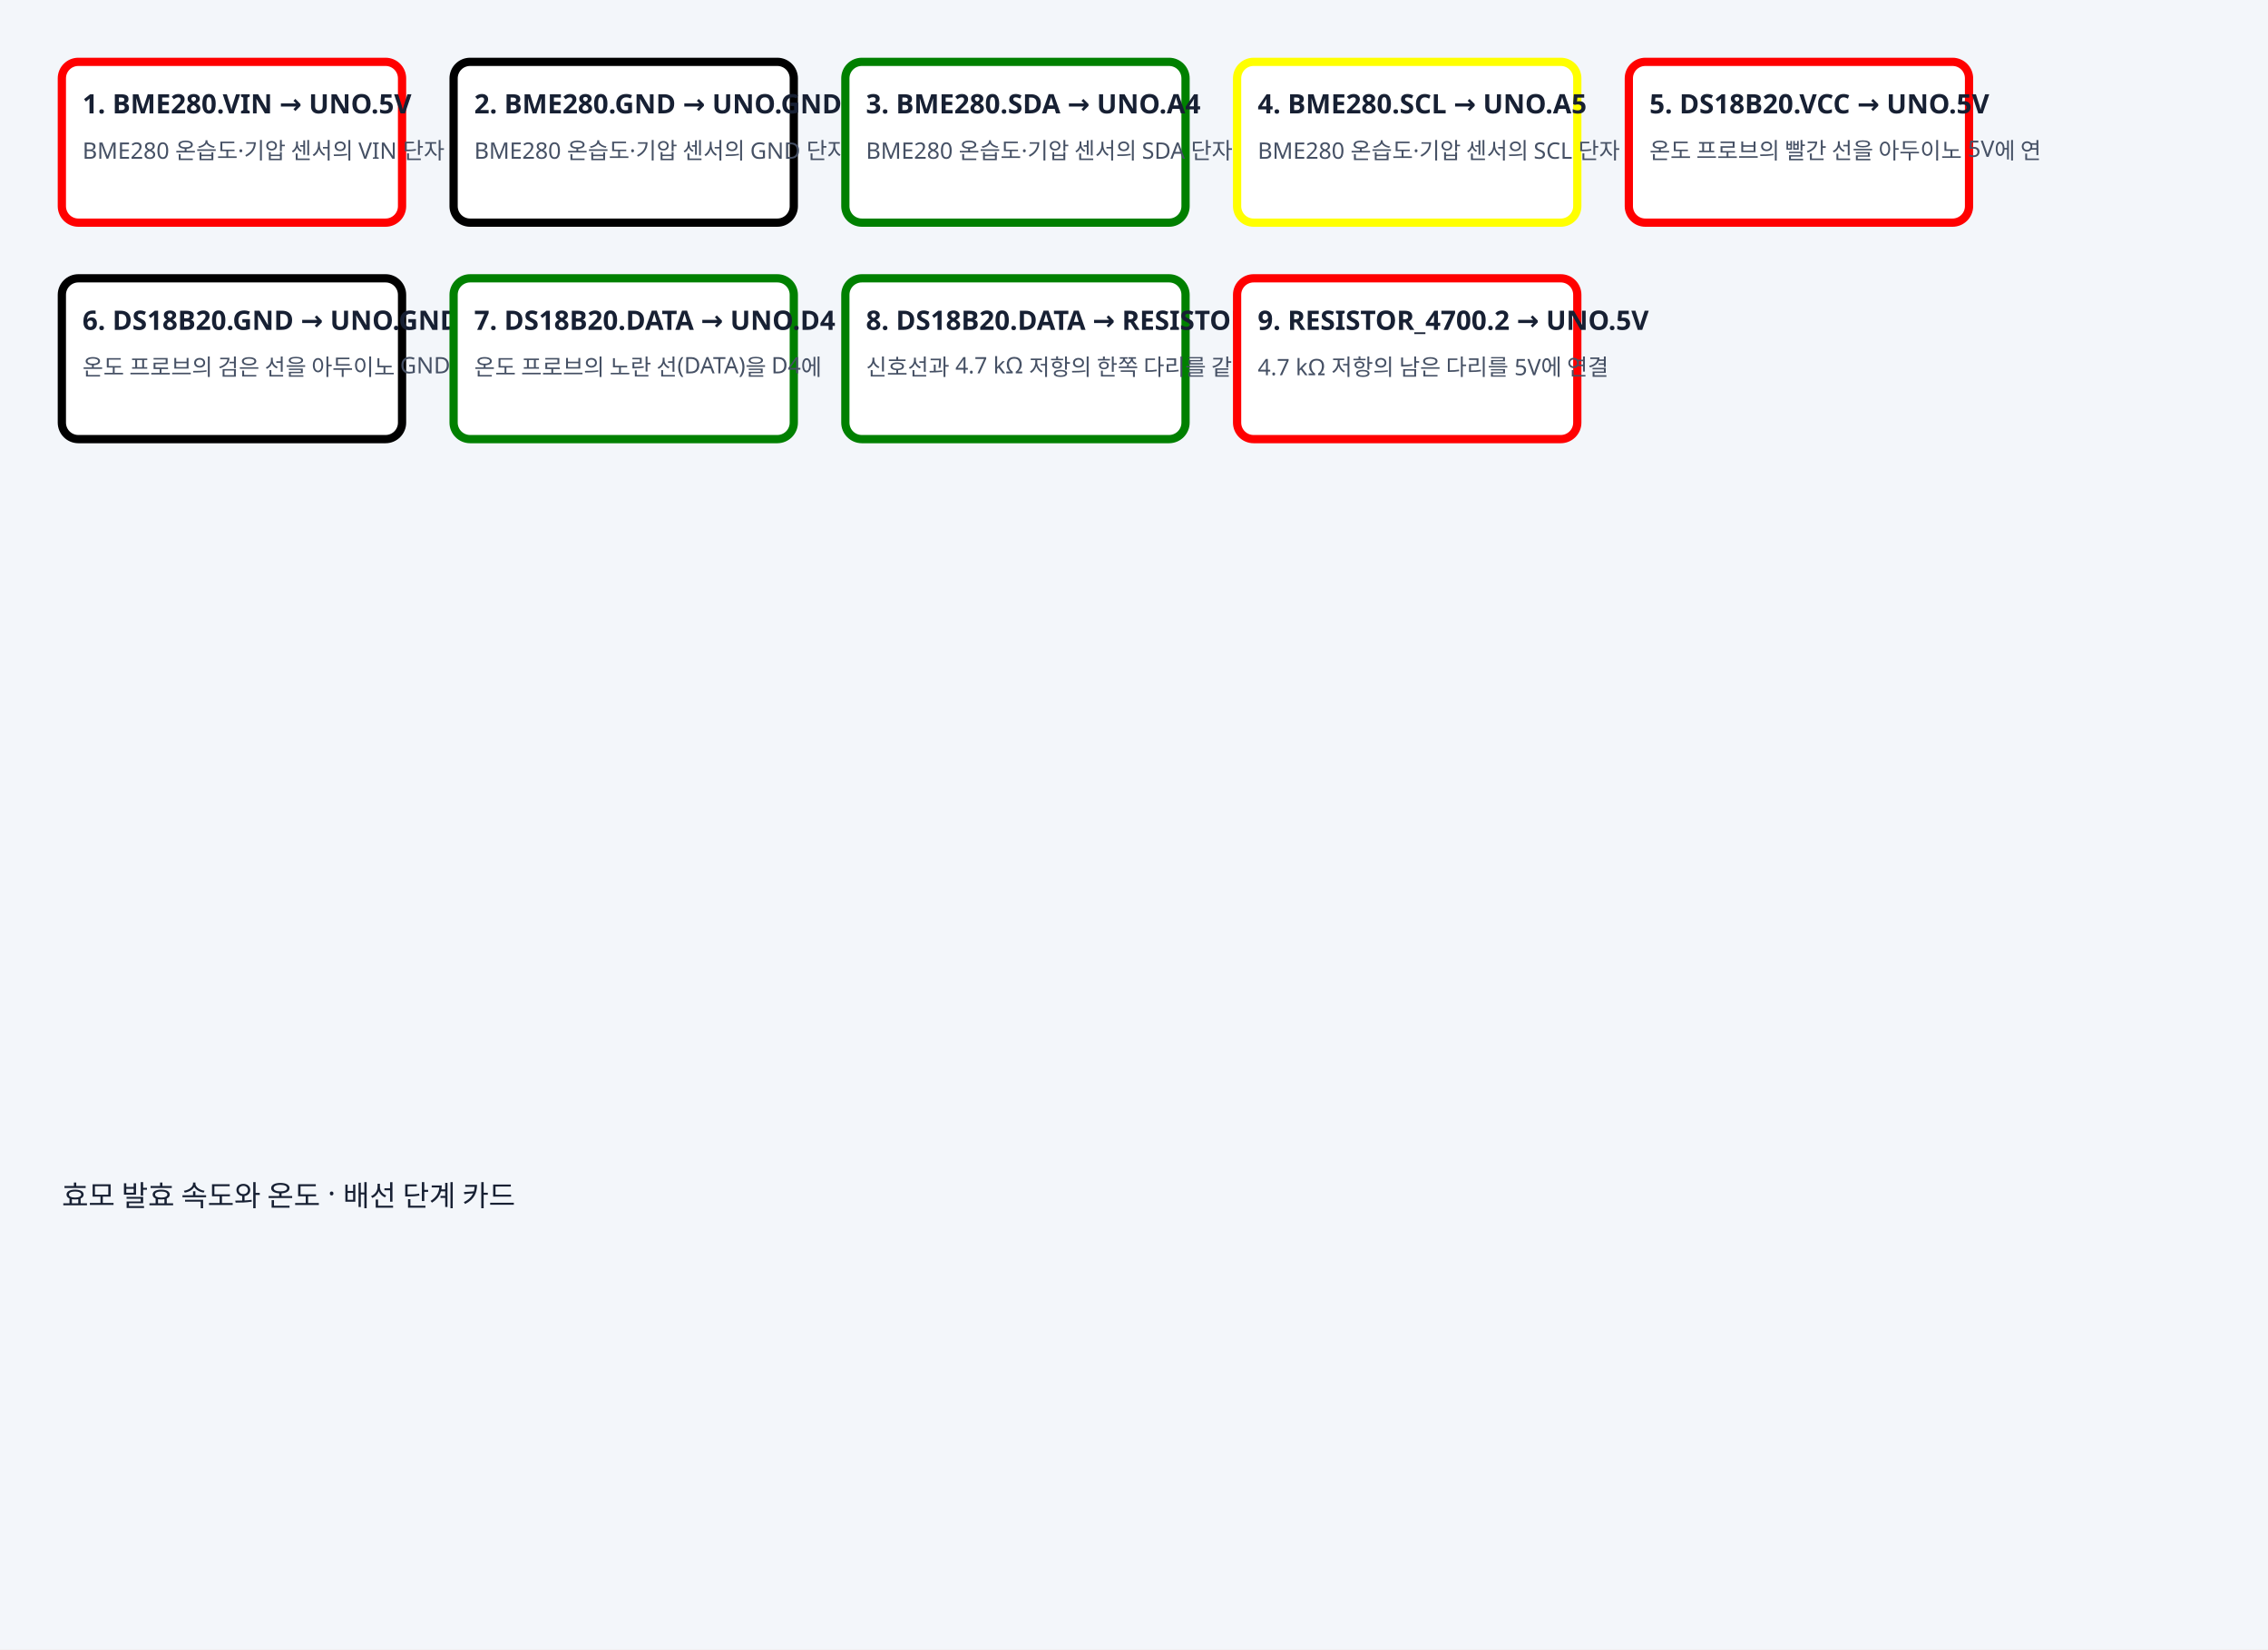
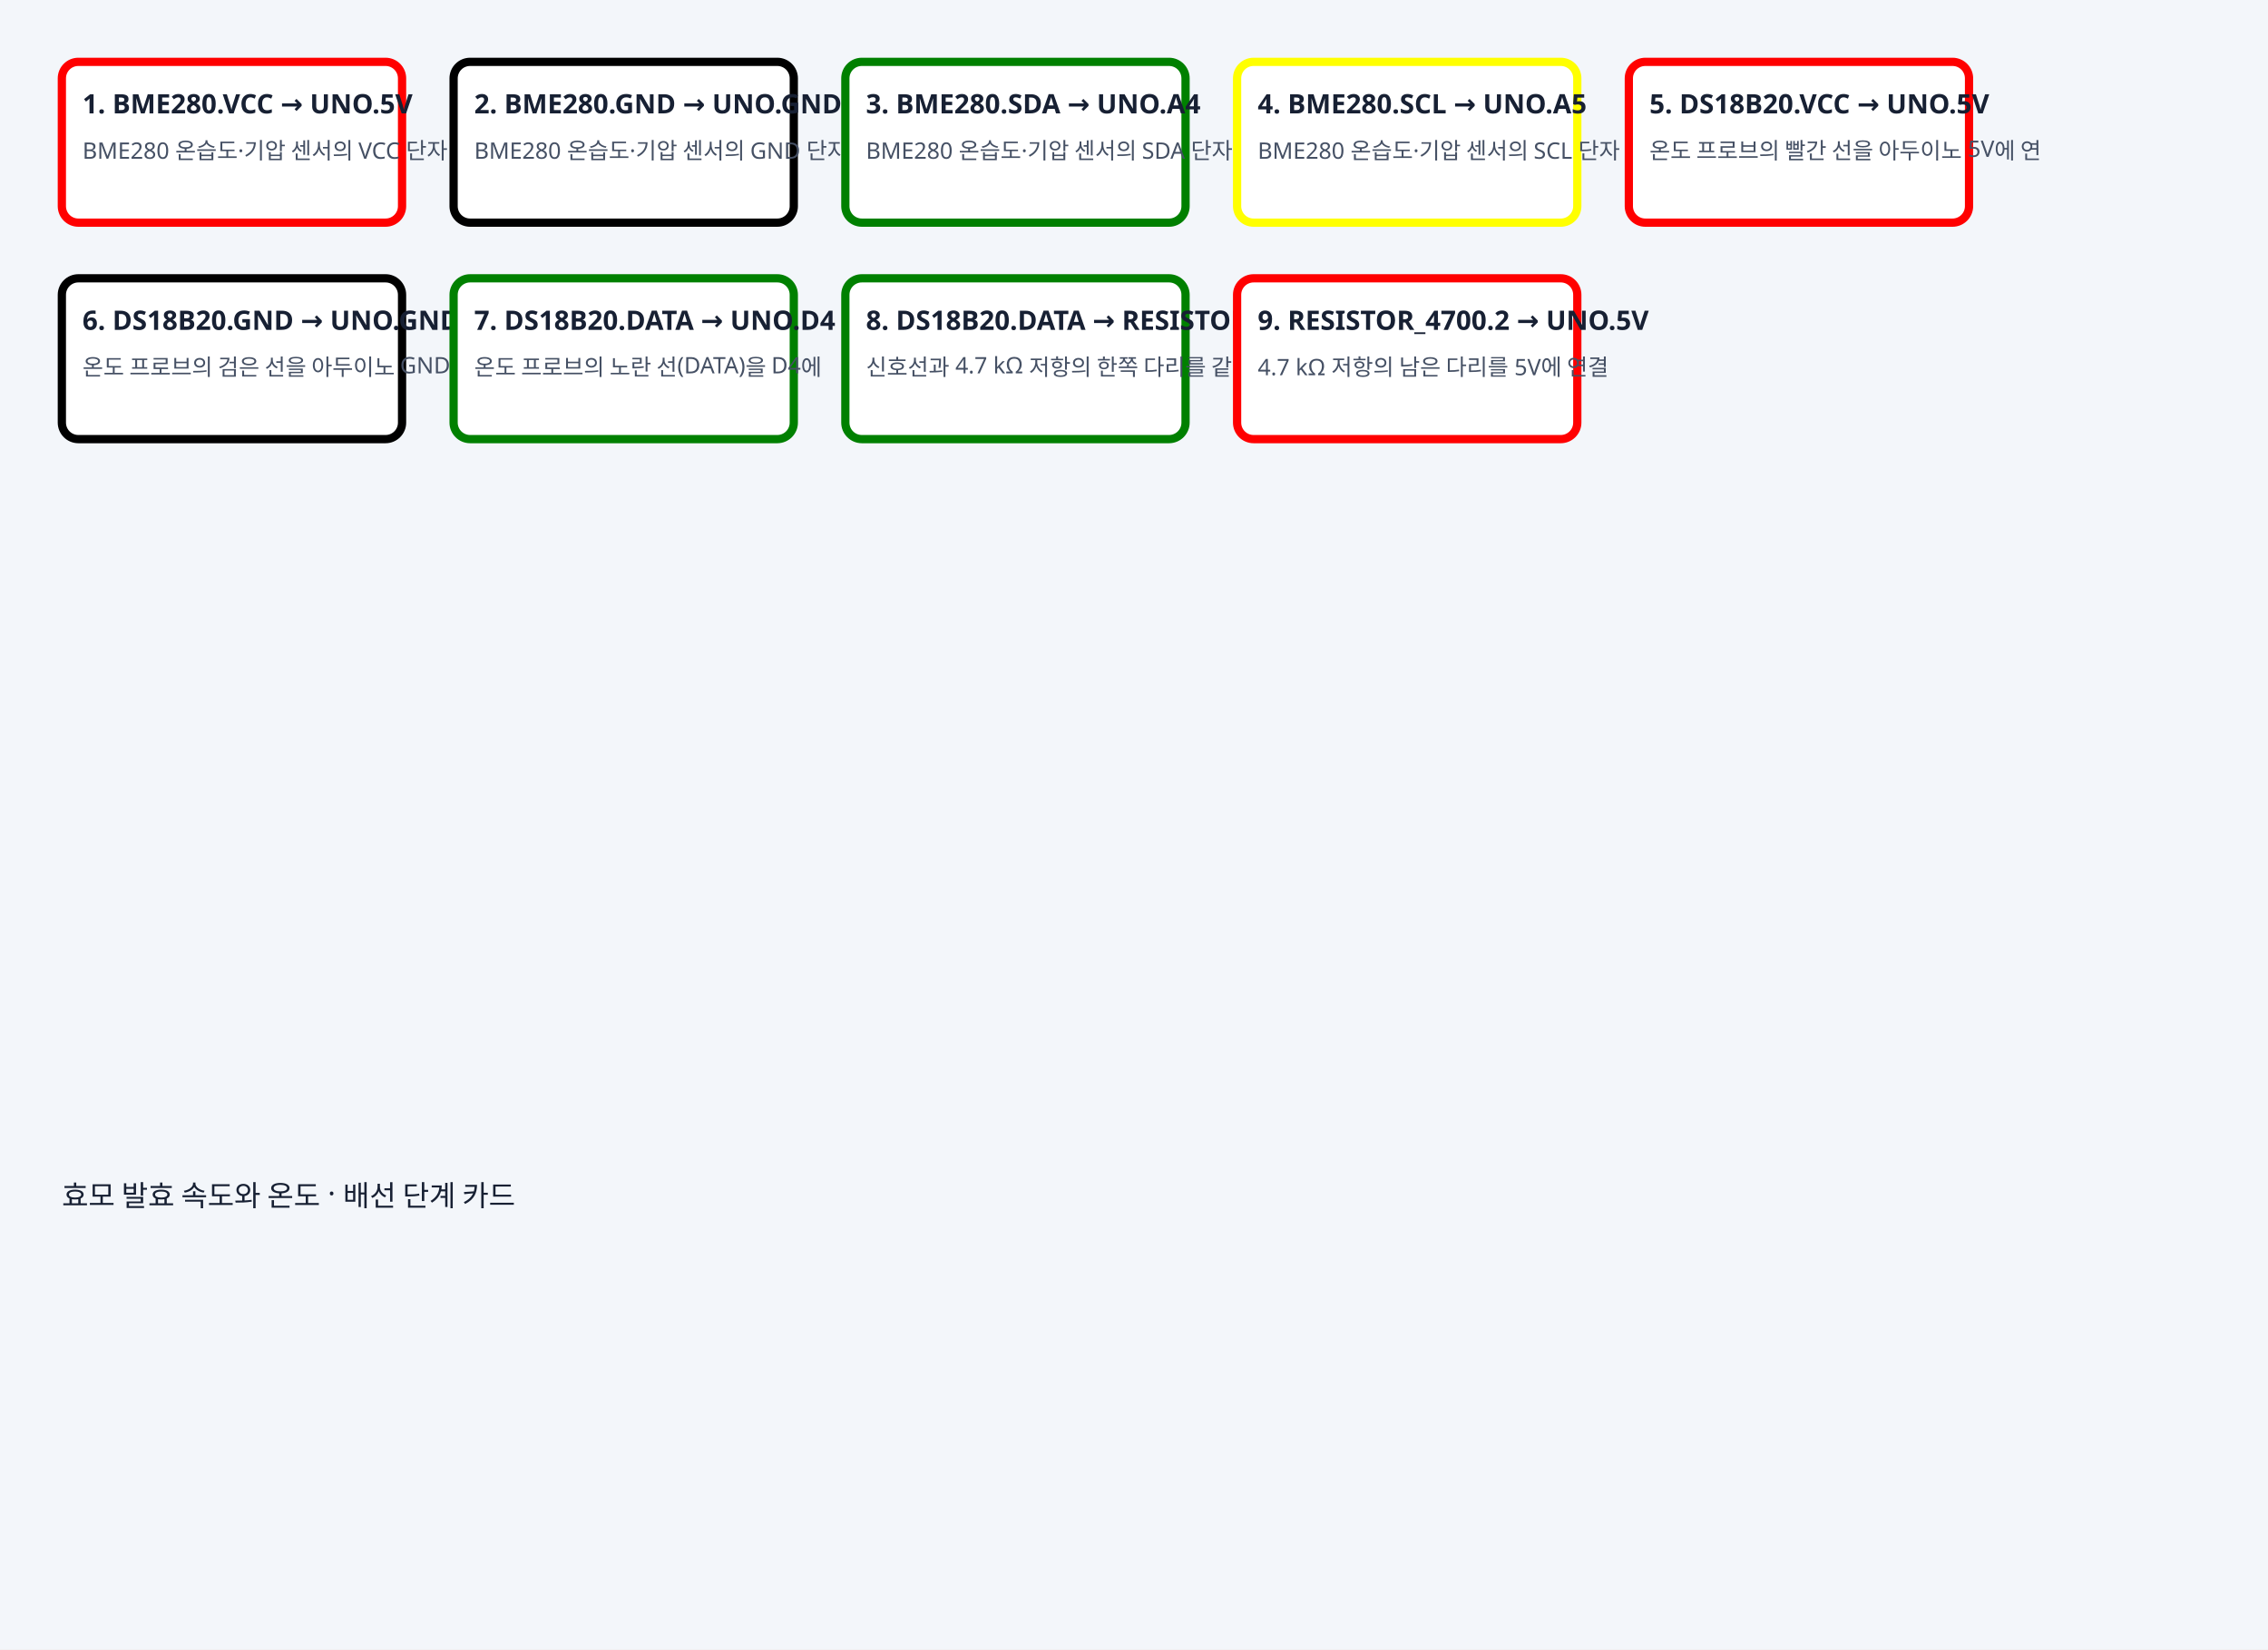
<svg xmlns="http://www.w3.org/2000/svg" width="1100" height="800" viewBox="0 0 1100 800">
  <rect width="100%" height="100%" fill="#f3f6fa" />
  <text x="30" y="585" font-family="sans-serif" font-size="14" fill="#172033">효모 발효 속도와 온도 · 배선 단계 카드</text>
  <g>
    <rect x="30" y="30" width="165" height="78" rx="8" fill="#ffffff" stroke="red" stroke-width="4" />
-     <text x="40" y="55" font-family="sans-serif" font-size="13" font-weight="700" fill="#172033">1. BME280.VIN → UNO.5V</text>
-     <text x="40" y="77" font-family="sans-serif" font-size="11" fill="#455064">BME280 온습도·기압 센서의 VIN 단자</text>
+     <text x="40" y="55" font-family="sans-serif" font-size="13" font-weight="700" fill="#172033">1. BME280.VCC → UNO.5V</text>
+     <text x="40" y="77" font-family="sans-serif" font-size="11" fill="#455064">BME280 온습도·기압 센서의 VCC 단자</text>
  </g>
  <g>
    <rect x="220" y="30" width="165" height="78" rx="8" fill="#ffffff" stroke="black" stroke-width="4" />
    <text x="230" y="55" font-family="sans-serif" font-size="13" font-weight="700" fill="#172033">2. BME280.GND → UNO.GND</text>
    <text x="230" y="77" font-family="sans-serif" font-size="11" fill="#455064">BME280 온습도·기압 센서의 GND 단자</text>
  </g>
  <g>
    <rect x="410" y="30" width="165" height="78" rx="8" fill="#ffffff" stroke="green" stroke-width="4" />
    <text x="420" y="55" font-family="sans-serif" font-size="13" font-weight="700" fill="#172033">3. BME280.SDA → UNO.A4</text>
    <text x="420" y="77" font-family="sans-serif" font-size="11" fill="#455064">BME280 온습도·기압 센서의 SDA 단자</text>
  </g>
  <g>
    <rect x="600" y="30" width="165" height="78" rx="8" fill="#ffffff" stroke="yellow" stroke-width="4" />
    <text x="610" y="55" font-family="sans-serif" font-size="13" font-weight="700" fill="#172033">4. BME280.SCL → UNO.A5</text>
    <text x="610" y="77" font-family="sans-serif" font-size="11" fill="#455064">BME280 온습도·기압 센서의 SCL 단자</text>
  </g>
  <g>
    <rect x="790" y="30" width="165" height="78" rx="8" fill="#ffffff" stroke="red" stroke-width="4" />
    <text x="800" y="55" font-family="sans-serif" font-size="13" font-weight="700" fill="#172033">5. DS18B20.VCC → UNO.5V</text>
    <text x="800" y="77" font-family="sans-serif" font-size="11" fill="#455064">온도 프로브의 빨간 선을 아두이노 5V에 연</text>
  </g>
  <g>
    <rect x="30" y="135" width="165" height="78" rx="8" fill="#ffffff" stroke="black" stroke-width="4" />
    <text x="40" y="160" font-family="sans-serif" font-size="13" font-weight="700" fill="#172033">6. DS18B20.GND → UNO.GND</text>
    <text x="40" y="182" font-family="sans-serif" font-size="11" fill="#455064">온도 프로브의 검은 선을 아두이노 GND에 </text>
  </g>
  <g>
    <rect x="220" y="135" width="165" height="78" rx="8" fill="#ffffff" stroke="green" stroke-width="4" />
    <text x="230" y="160" font-family="sans-serif" font-size="13" font-weight="700" fill="#172033">7. DS18B20.DATA → UNO.D4</text>
    <text x="230" y="182" font-family="sans-serif" font-size="11" fill="#455064">온도 프로브의 노란 선(DATA)을 D4에 </text>
  </g>
  <g>
    <rect x="410" y="135" width="165" height="78" rx="8" fill="#ffffff" stroke="green" stroke-width="4" />
    <text x="420" y="160" font-family="sans-serif" font-size="13" font-weight="700" fill="#172033">8. DS18B20.DATA → RESISTOR_4700.1</text>
    <text x="420" y="182" font-family="sans-serif" font-size="11" fill="#455064">신호선과 4.7 kΩ 저항의 한쪽 다리를 같</text>
  </g>
  <g>
    <rect x="600" y="135" width="165" height="78" rx="8" fill="#ffffff" stroke="red" stroke-width="4" />
    <text x="610" y="160" font-family="sans-serif" font-size="13" font-weight="700" fill="#172033">9. RESISTOR_4700.2 → UNO.5V</text>
    <text x="610" y="182" font-family="sans-serif" font-size="11" fill="#455064">4.7 kΩ 저항의 남은 다리를 5V에 연결</text>
  </g>
</svg>
